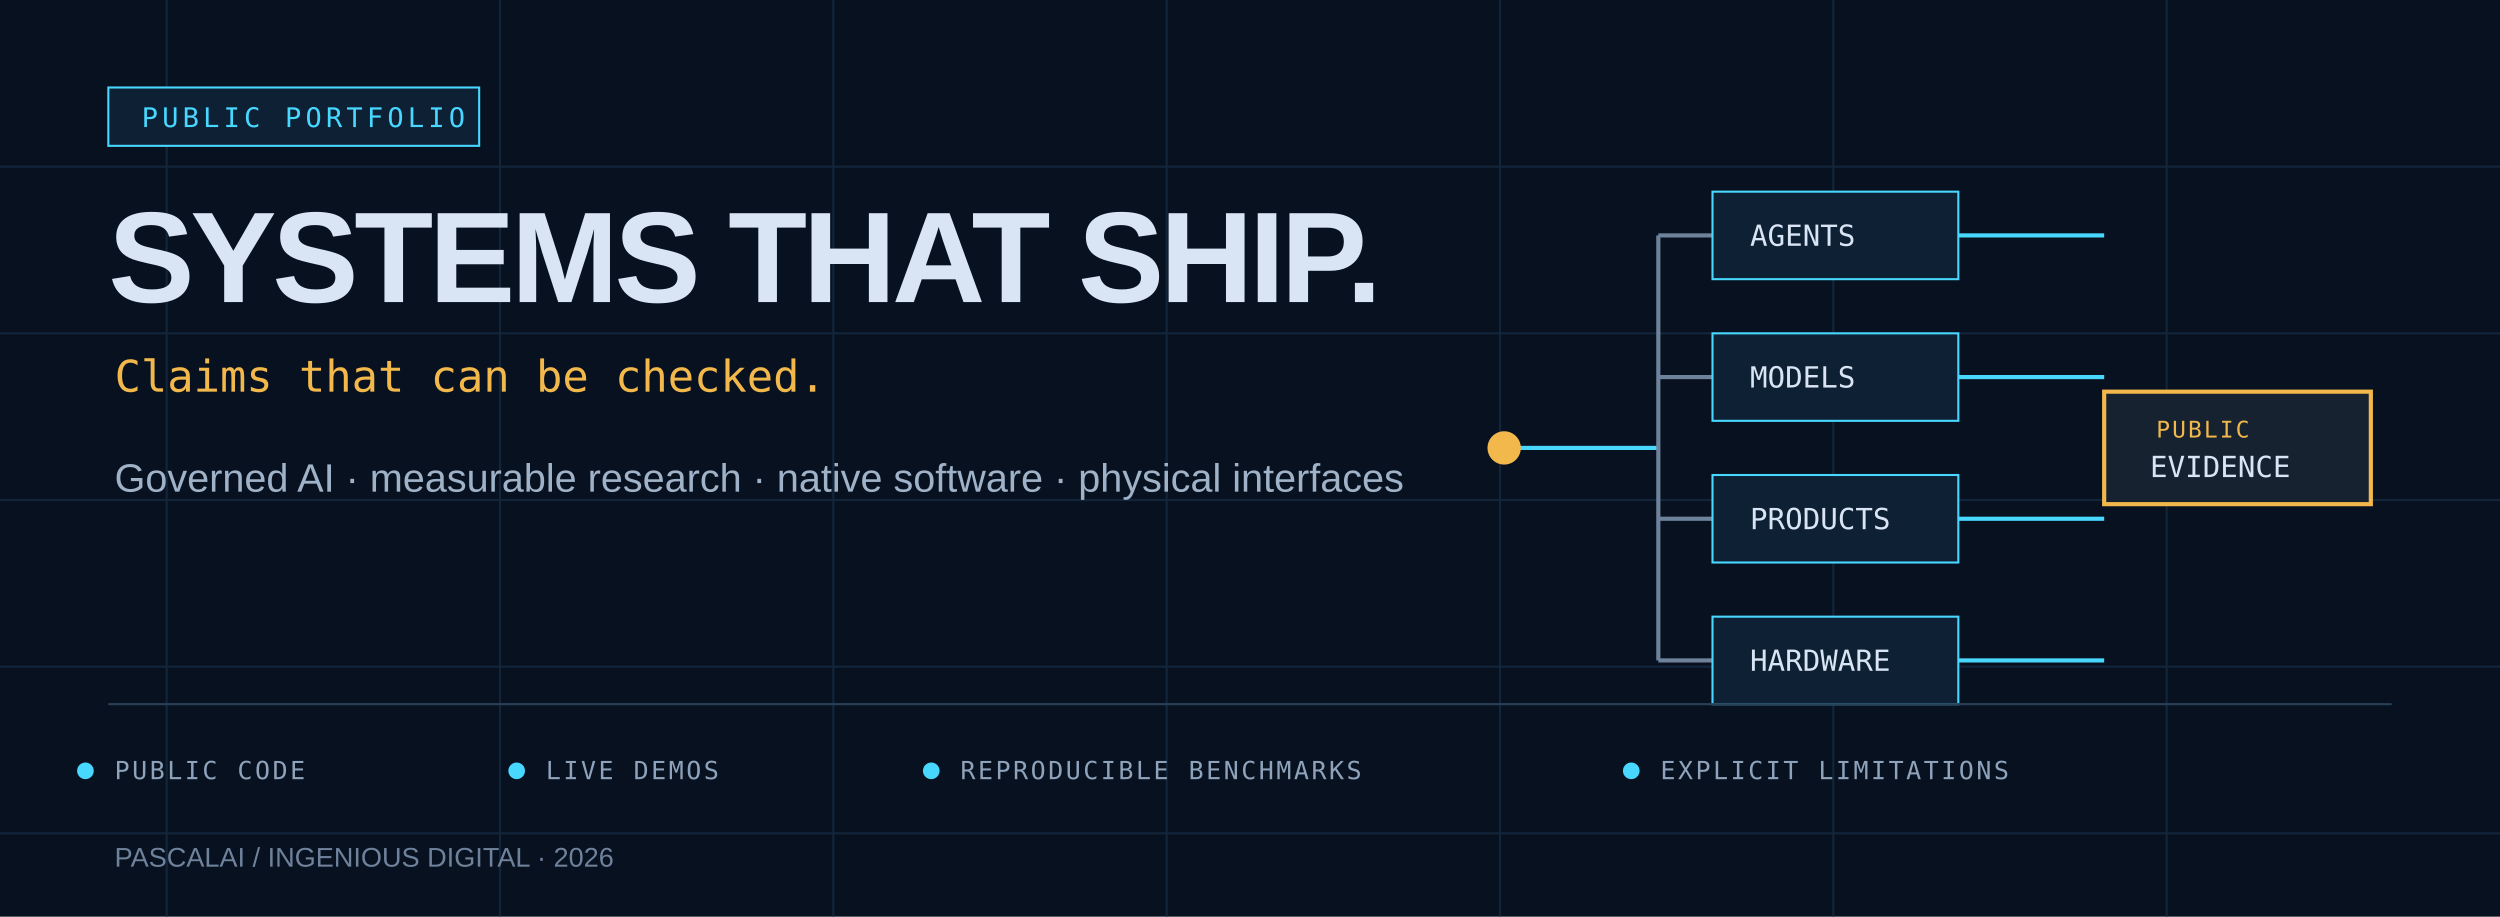
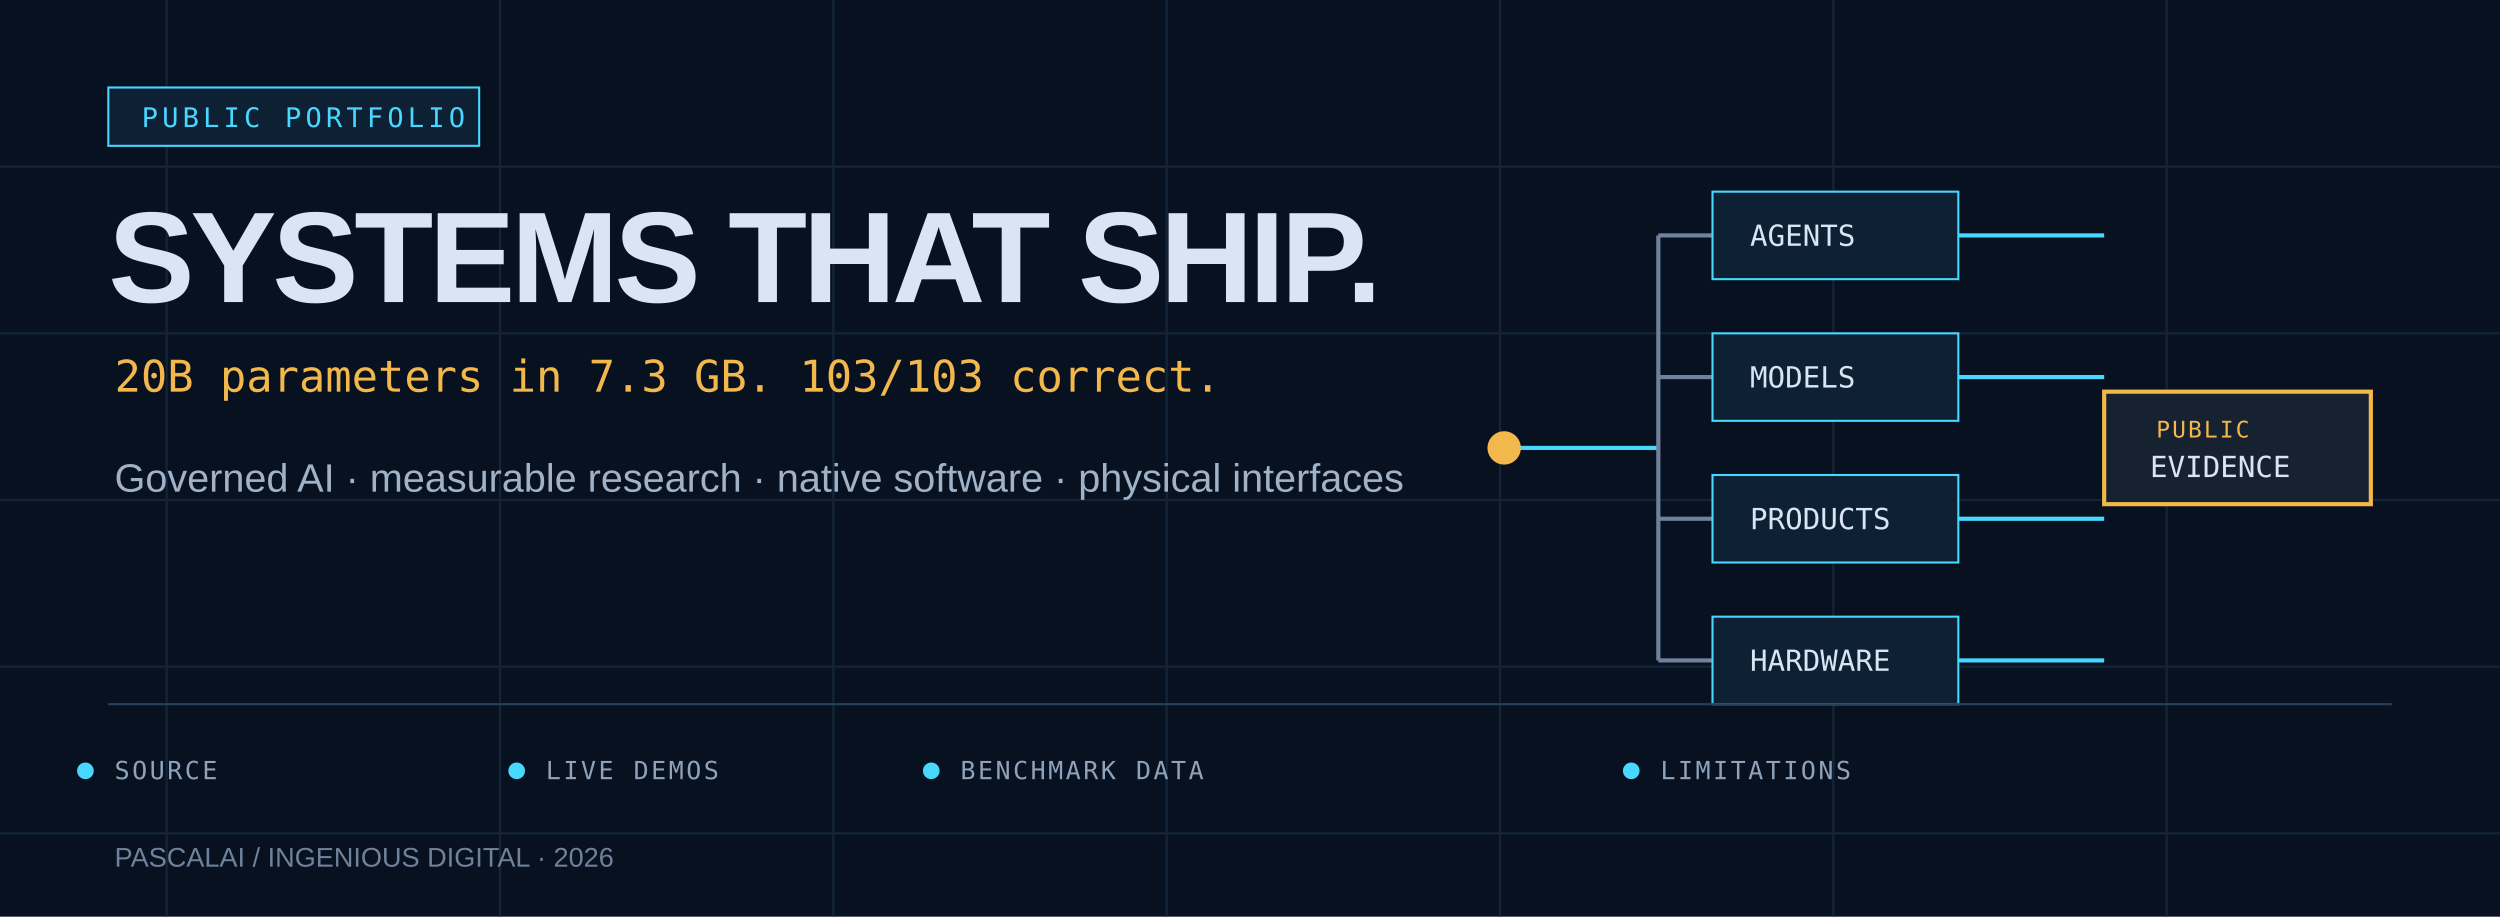
<svg xmlns="http://www.w3.org/2000/svg" viewBox="0 0 1200 440" role="img" aria-labelledby="title desc">
  <style>
    @media (max-width: 600px) {
      .hero-micro { display: none; }
      .hero-diagram { opacity: 0.22; }
      .hero-headline { font-size: 78px; }
      .hero-tagline { font-size: 34px; }
    }
  </style>
  <rect width="1200" height="440" fill="#08111F" />
  <g stroke="#18304A" stroke-width="1" opacity="0.65">
    <path d="M0 80H1200M0 160H1200M0 240H1200M0 320H1200M0 400H1200" />
    <path d="M80 0V440M240 0V440M400 0V440M560 0V440M720 0V440M880 0V440M1040 0V440" />
  </g>
  <g class="hero-micro">
    <rect x="52" y="42" width="178" height="28" fill="#0E2034" stroke="#47D7FF" />
    <text x="68" y="61" fill="#47D7FF" font-family="Cascadia Code, Consolas, monospace" font-size="13" letter-spacing="2">PUBLIC PORTFOLIO</text>
  </g>
  <text class="hero-headline" x="52" y="145" fill="#D9E5F5" font-family="Segoe UI, Arial, sans-serif" font-size="62" font-weight="700" letter-spacing="-2">SYSTEMS THAT SHIP.</text>
-   <text class="hero-tagline" x="55" y="188" fill="#F2B84B" font-family="Cascadia Code, Consolas, monospace" font-size="21">Claims that can be checked.</text>
+   <text class="hero-tagline" x="55" y="188" fill="#F2B84B" font-family="Cascadia Code, Consolas, monospace" font-size="21">20B parameters in 7.3 GB. 103/103 correct.</text>
  <text class="hero-micro" x="55" y="236" fill="#9FB2C8" font-family="Segoe UI, Arial, sans-serif" font-size="19">Governed AI · measurable research · native software · physical interfaces</text>
  <g class="hero-diagram" transform="translate(710 76)" font-family="Cascadia Code, Consolas, monospace" font-size="14">
    <path d="M12 139H86M230 37H300M230 105H300M230 173H300M230 241H300" stroke="#47D7FF" stroke-width="2" />
    <path d="M86 37V241M86 37H112M86 105H112M86 173H112M86 241H112" stroke="#6F829C" stroke-width="2" />
    <circle cx="12" cy="139" r="8" fill="#F2B84B" />
    <rect x="112" y="16" width="118" height="42" fill="#0E2034" stroke="#47D7FF" />
    <rect x="112" y="84" width="118" height="42" fill="#0E2034" stroke="#47D7FF" />
    <rect x="112" y="152" width="118" height="42" fill="#0E2034" stroke="#47D7FF" />
    <rect x="112" y="220" width="118" height="42" fill="#0E2034" stroke="#47D7FF" />
    <text x="130" y="42" fill="#D9E5F5">AGENTS</text>
    <text x="130" y="110" fill="#D9E5F5">MODELS</text>
    <text x="130" y="178" fill="#D9E5F5">PRODUCTS</text>
    <text x="130" y="246" fill="#D9E5F5">HARDWARE</text>
    <rect x="300" y="112" width="128" height="54" fill="#172231" stroke="#F2B84B" stroke-width="2" />
    <text x="325" y="134" fill="#F2B84B" font-size="11" letter-spacing="1">PUBLIC</text>
    <text x="322" y="153" fill="#D9E5F5">EVIDENCE</text>
  </g>
  <line x1="52" y1="338" x2="1148" y2="338" stroke="#294158" />
  <g class="hero-micro" fill="#8EA3BB" font-family="Cascadia Code, Consolas, monospace" font-size="12" letter-spacing="1.2">
-     <text x="55" y="374">PUBLIC CODE</text>
+     <text x="55" y="374">SOURCE</text>
    <text x="262" y="374">LIVE DEMOS</text>
-     <text x="461" y="374">REPRODUCIBLE BENCHMARKS</text>
-     <text x="797" y="374">EXPLICIT LIMITATIONS</text>
+     <text x="461" y="374">BENCHMARK DATA</text>
+     <text x="797" y="374">LIMITATIONS</text>
  </g>
  <g class="hero-micro" fill="#47D7FF">
    <circle cx="41" cy="370" r="4" />
    <circle cx="248" cy="370" r="4" />
    <circle cx="447" cy="370" r="4" />
    <circle cx="783" cy="370" r="4" />
  </g>
  <text class="hero-micro" x="55" y="416" fill="#6F829C" font-family="Segoe UI, Arial, sans-serif" font-size="13">PASCALAI / INGENIOUS DIGITAL · 2026</text>
</svg>
